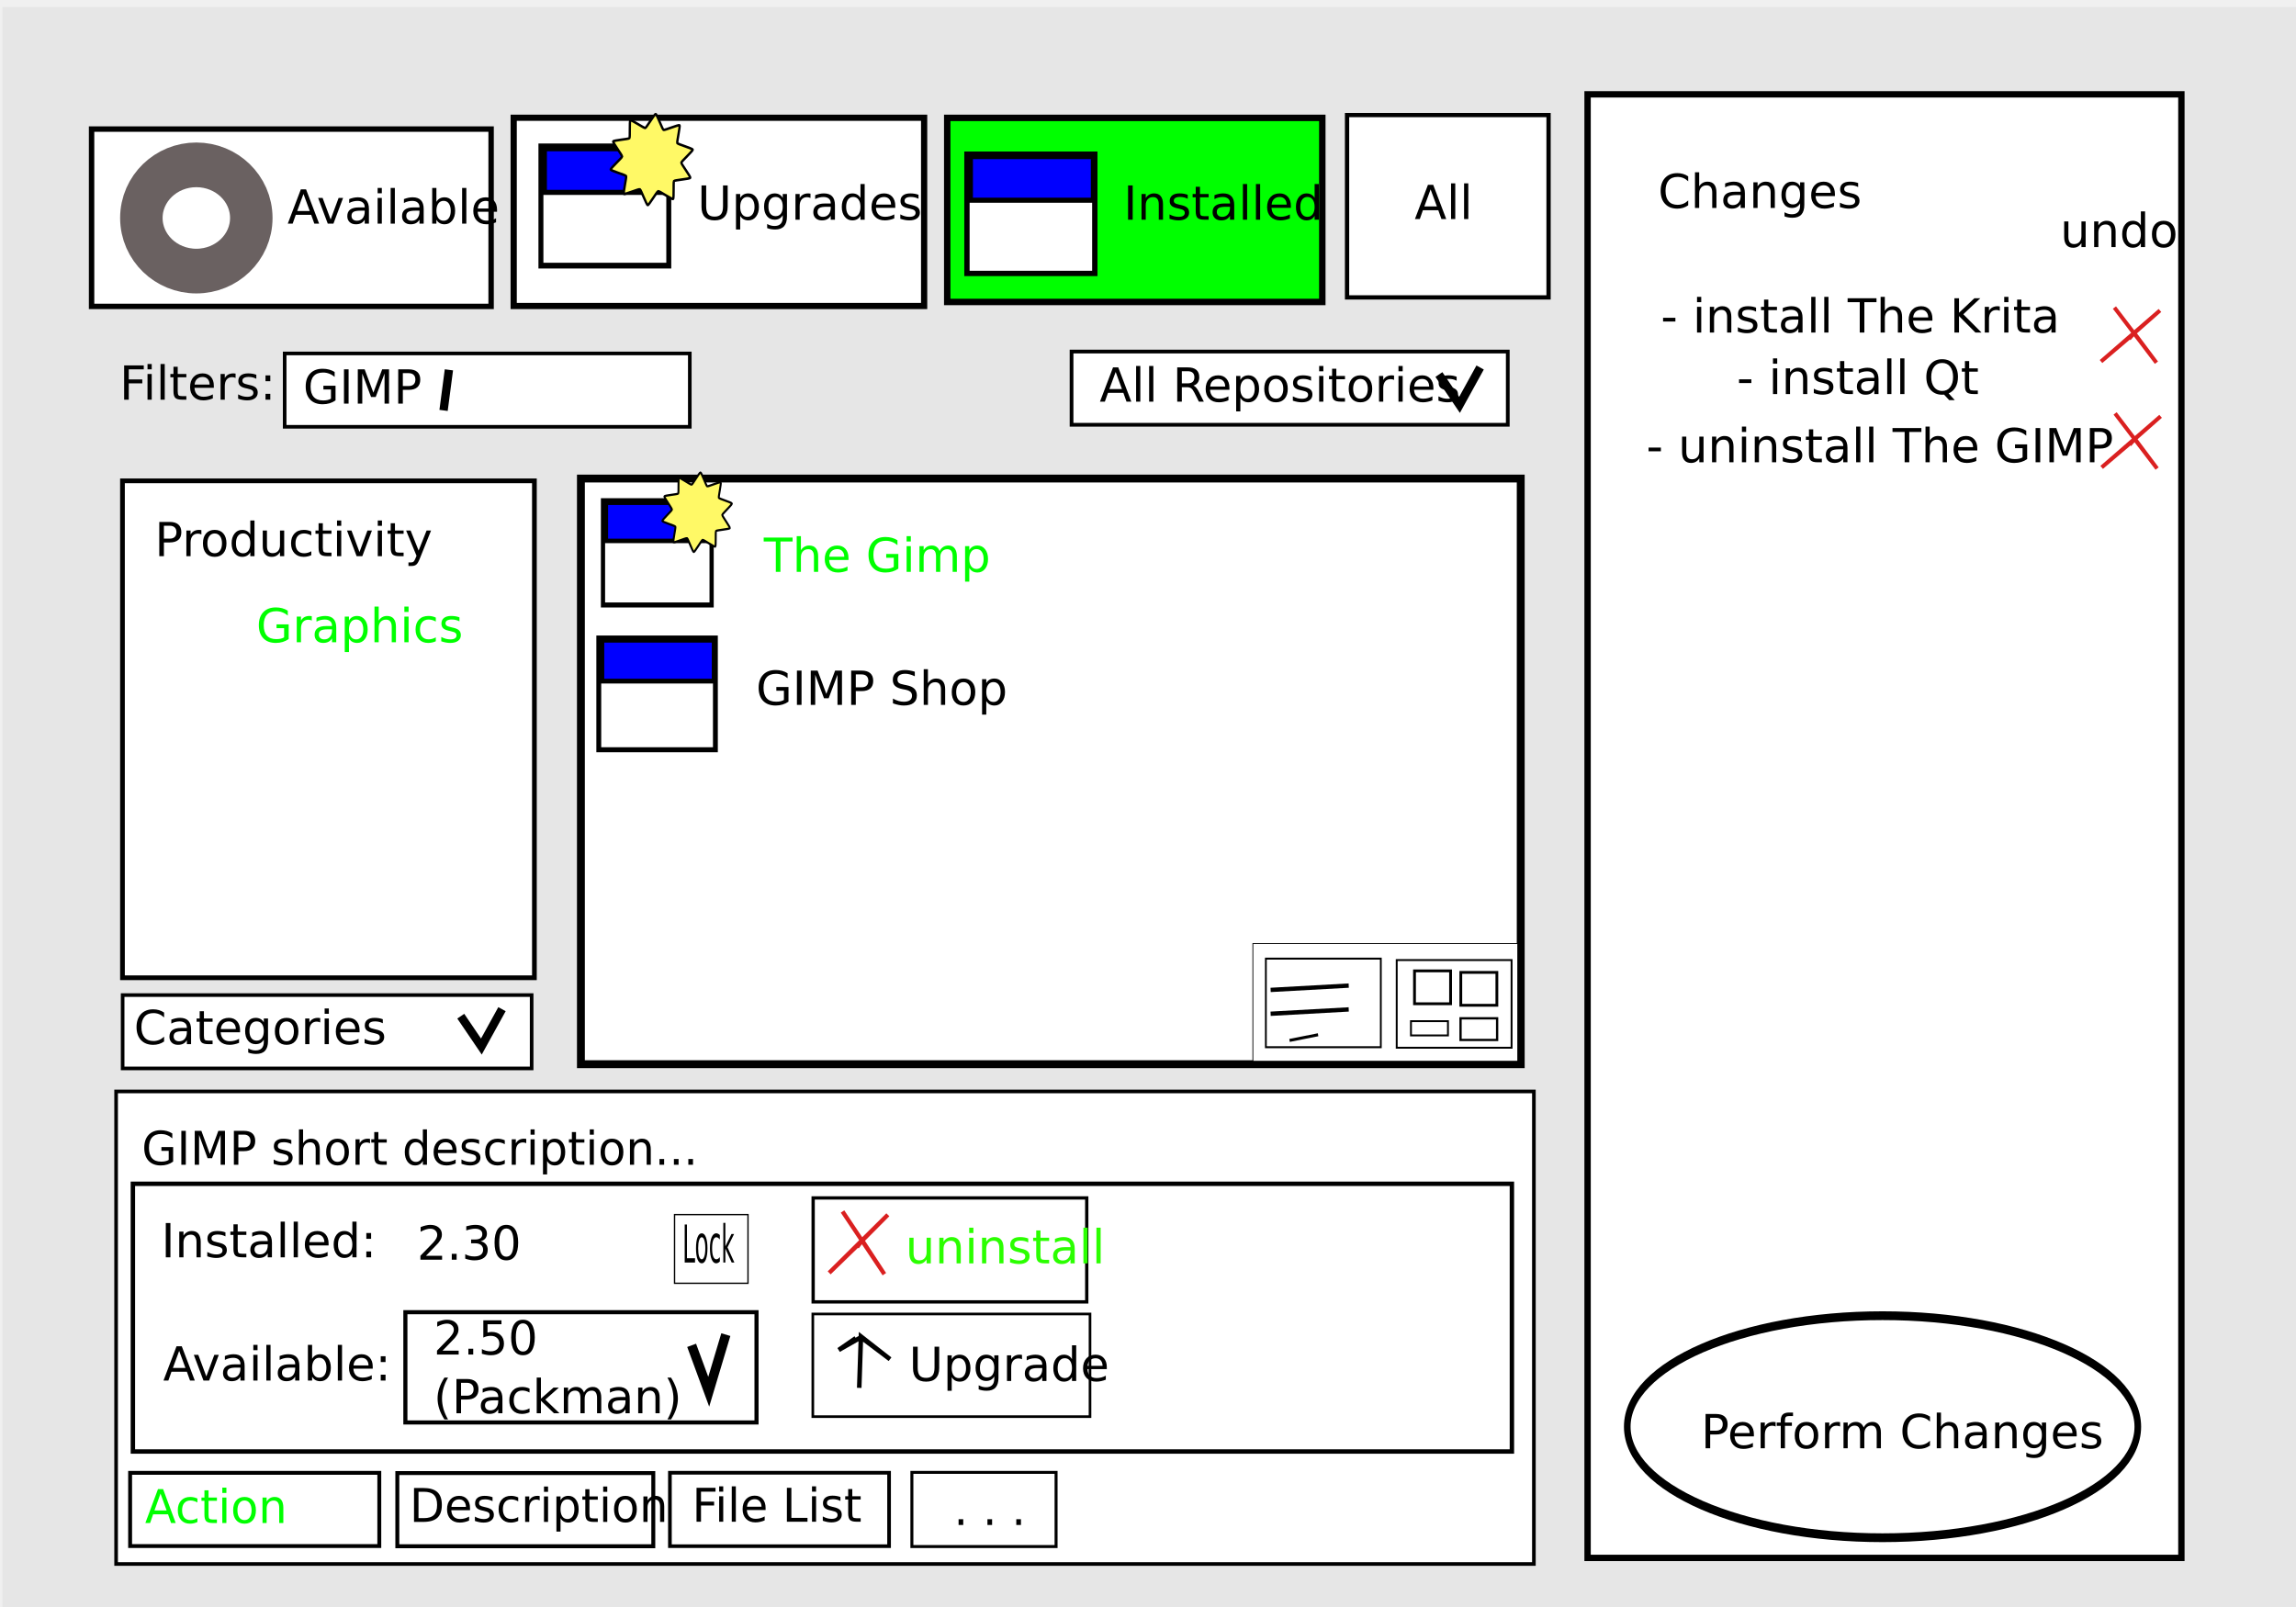
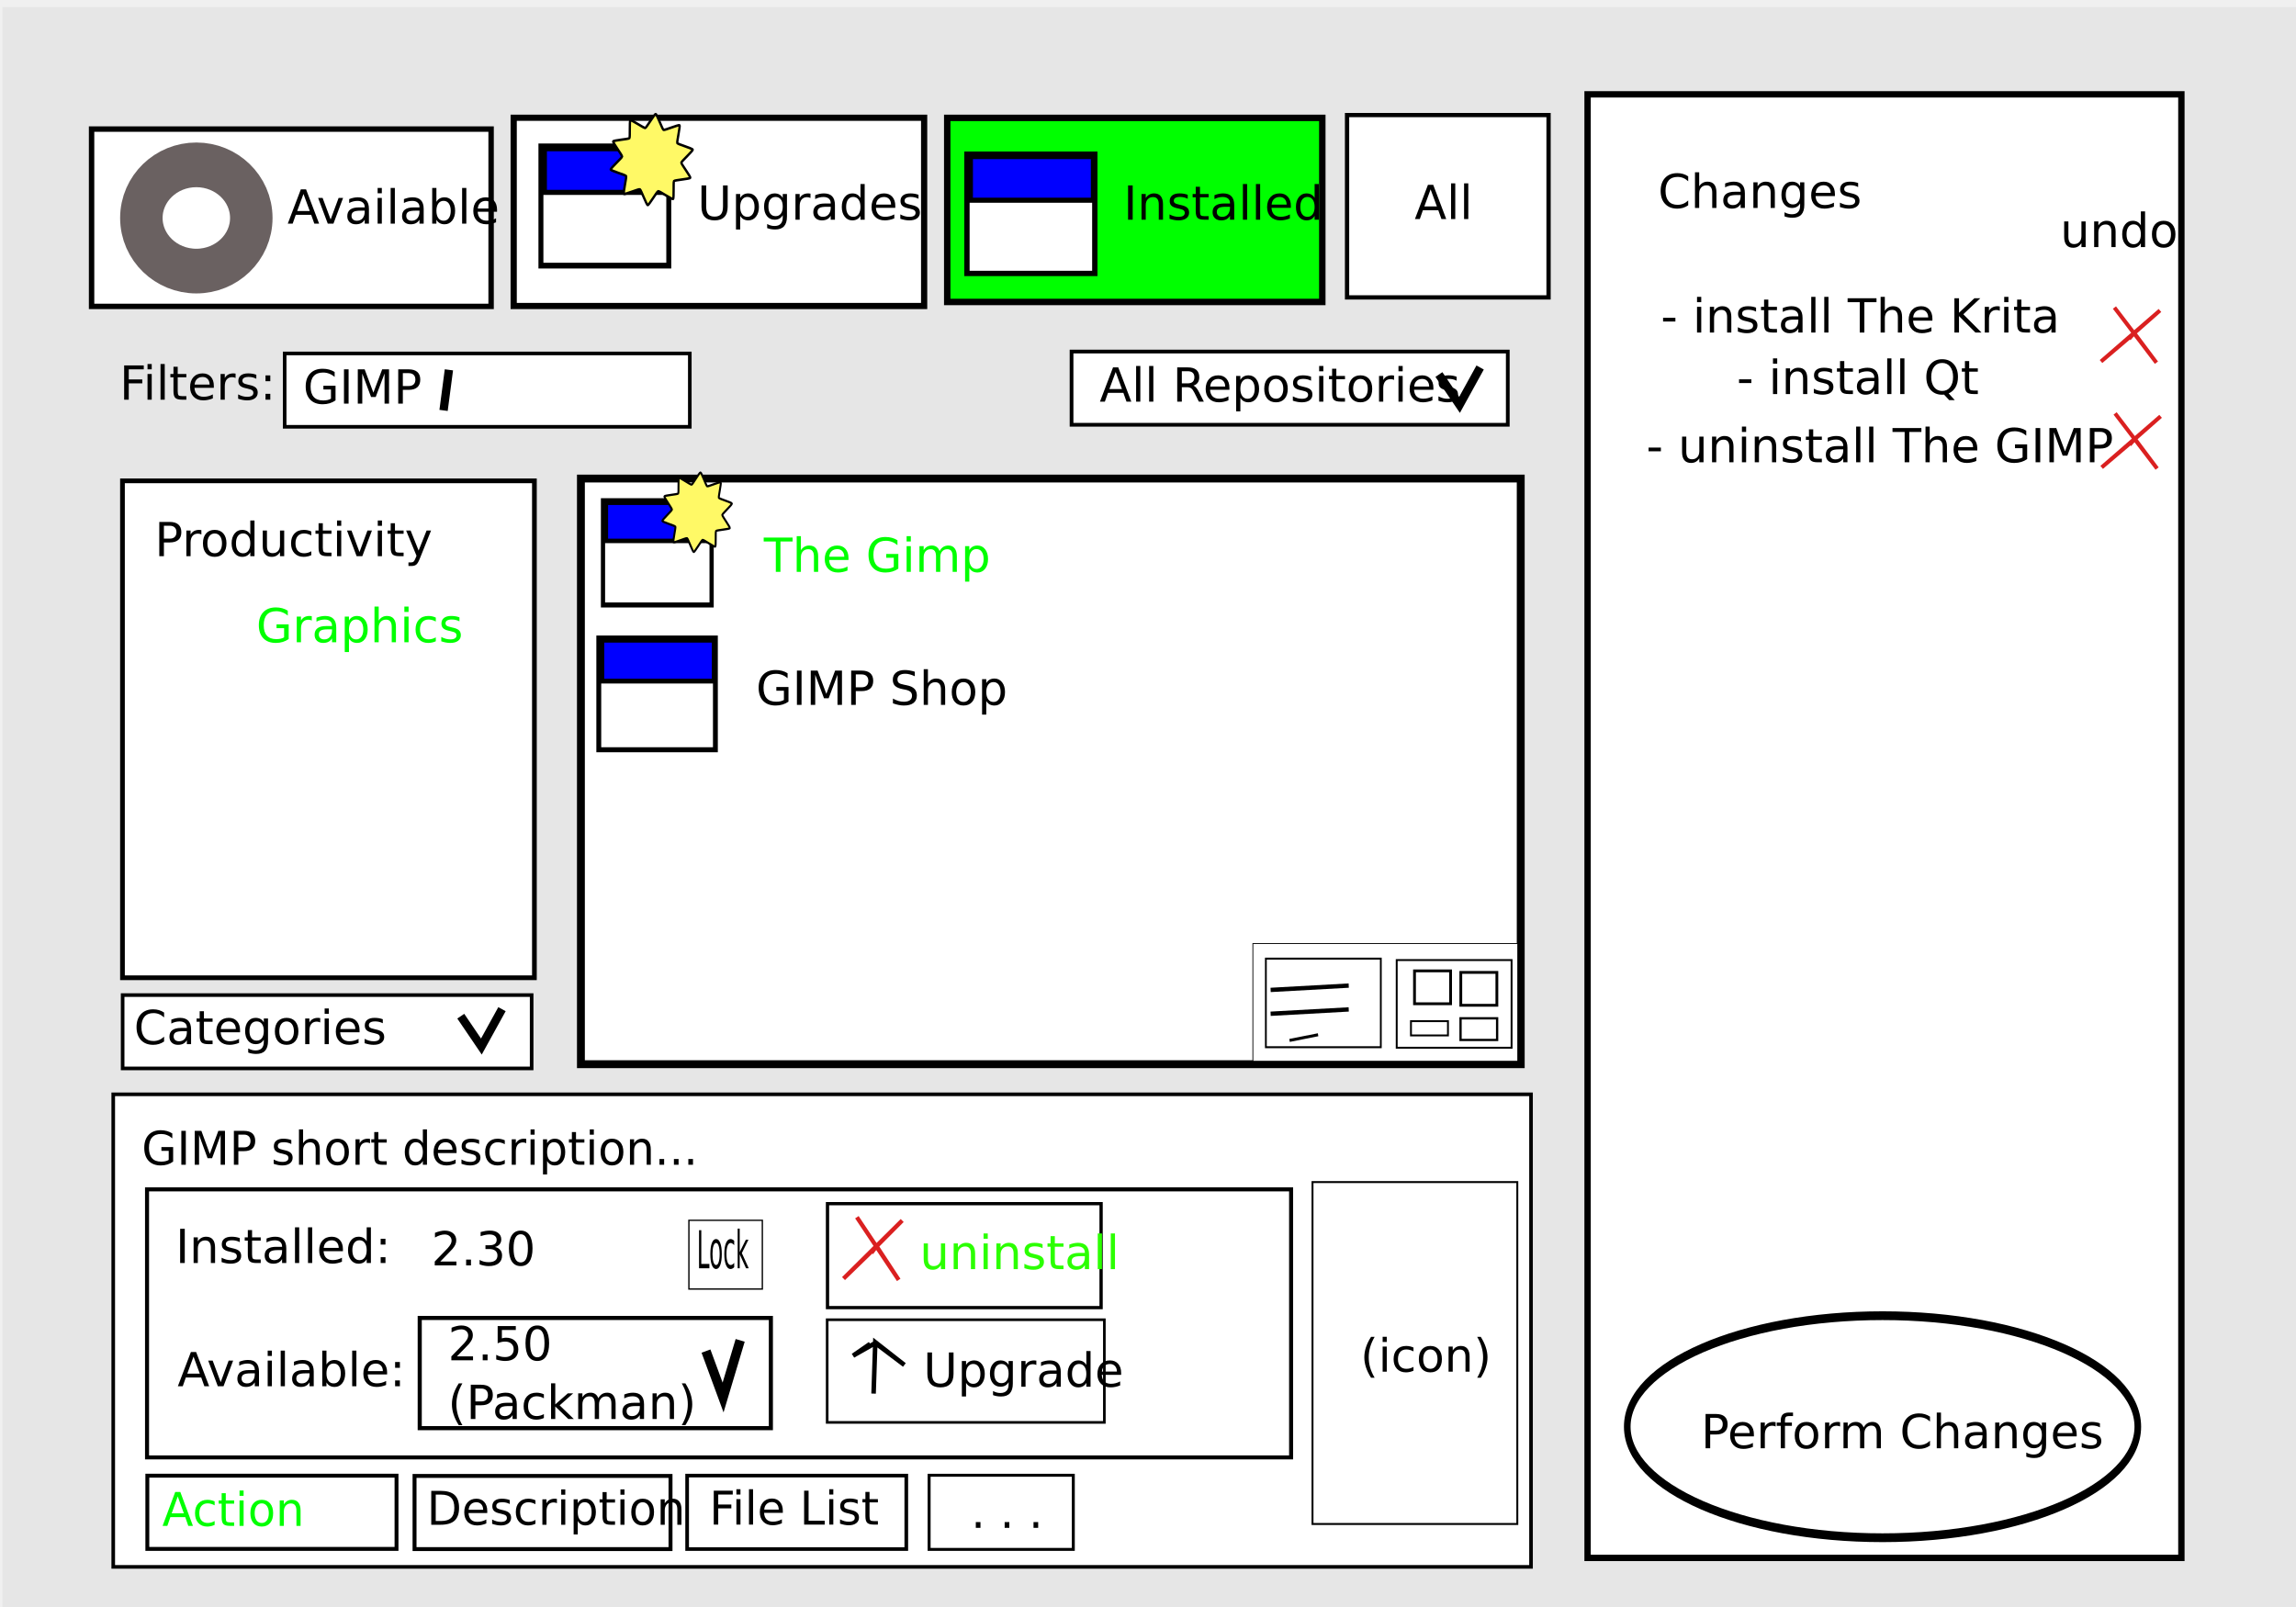
<svg xmlns="http://www.w3.org/2000/svg" id="svg2220" width="800" height="560" version="1.0">
  <defs id="defs2223" />
  <rect style="fill:#e6e6e6;fill-opacity:1;stroke:none;stroke-width:1.7;stroke-linecap:round;stroke-linejoin:miter;stroke-miterlimit:4;stroke-dasharray:none;stroke-dashoffset:6.4;stroke-opacity:1" id="rect3462" width="799.998" height="559.002" x="0.834" y="2.441" />
-   <rect style="fill:#ffffff;fill-opacity:1;stroke:#000000;stroke-width:1.26;stroke-linecap:round;stroke-linejoin:miter;stroke-miterlimit:4;stroke-dasharray:none;stroke-dashoffset:6.4;stroke-opacity:1" id="rect2286" width="494.001" height="164.672" x="40.455" y="380.339" />
-   <rect style="fill:#ffffff;fill-opacity:1;stroke:#000000;stroke-width:1.535;stroke-linecap:round;stroke-linejoin:miter;stroke-miterlimit:4;stroke-dasharray:none;stroke-dashoffset:6.4;stroke-opacity:1" id="rect2159" width="480.494" height="93.277" x="46.3" y="412.53" />
+   <rect style="fill:#ffffff;fill-opacity:1;stroke:#000000;stroke-width:1.26;stroke-linecap:round;stroke-linejoin:miter;stroke-miterlimit:4;stroke-dasharray:none;stroke-dashoffset:6.4;stroke-opacity:1" id="rect2286" width="494.001" height="164.672" x="39.455" y="381.339" />
+   <rect style="fill:#ffffff;fill-opacity:1;stroke:#000000;stroke-width:1.4;stroke-linecap:round;stroke-linejoin:miter;stroke-miterlimit:4;stroke-dasharray:none;stroke-dashoffset:6.4;stroke-opacity:1" id="rect2159" width="398.63" height="93.413" x="51.232" y="414.462" />
  <rect style="fill:#ffffff;fill-opacity:1;stroke:#000000;stroke-width:1.641;stroke-linecap:round;stroke-linejoin:miter;stroke-miterlimit:4;stroke-dasharray:none;stroke-dashoffset:6.4;stroke-opacity:1" id="rect3186" width="143.53" height="173.148" x="42.674" y="167.571" ry="0" />
  <rect style="fill:#ffffff;fill-opacity:1;stroke:#000000;stroke-width:2.744;stroke-linecap:round;stroke-linejoin:miter;stroke-miterlimit:4;stroke-dasharray:none;stroke-dashoffset:6.4;stroke-opacity:1" id="rect3188" width="327.462" height="204.084" x="202.408" y="166.76" />
  <text xml:space="preserve" style="font-size:16.344px;font-style:normal;font-weight:normal;fill:#000000;fill-opacity:1;stroke:none;stroke-width:1px;stroke-linecap:butt;stroke-linejoin:miter;stroke-opacity:1;font-family:Bitstream Vera Sans" x="53.952" y="193.609" id="text3190" transform="scale(0.9989434,1.001058)">
    <tspan id="tspan3192" x="53.952" y="193.609">Productivity</tspan>
  </text>
  <text xml:space="preserve" style="font-size:16.344px;font-style:normal;font-weight:normal;fill:#00ff00;fill-opacity:1;stroke:none;stroke-width:1px;stroke-linecap:butt;stroke-linejoin:miter;stroke-opacity:1;font-family:Bitstream Vera Sans" x="89.363" y="223.572" id="text3194" transform="scale(0.9989434,1.001058)">
    <tspan id="tspan3196" x="89.363" y="223.572">Graphics</tspan>
  </text>
  <text xml:space="preserve" style="font-size:16.344px;font-style:normal;font-weight:normal;fill:#00ff00;fill-opacity:1;stroke:none;stroke-width:1px;stroke-linecap:butt;stroke-linejoin:miter;stroke-opacity:1;font-family:Bitstream Vera Sans" x="266.421" y="199.057" id="text3198" transform="scale(0.9989434,1.001058)">
    <tspan id="tspan3200" x="266.421" y="199.057">The Gimp</tspan>
  </text>
  <text xml:space="preserve" style="font-size:16.344px;font-style:normal;font-weight:normal;fill:#000000;fill-opacity:1;stroke:none;stroke-width:1px;stroke-linecap:butt;stroke-linejoin:miter;stroke-opacity:1;font-family:Bitstream Vera Sans" x="263.697" y="245.364" id="text3202" transform="scale(0.9989434,1.001058)">
    <tspan id="tspan3204" x="263.697" y="245.364">GIMP Shop</tspan>
  </text>
  <text xml:space="preserve" style="font-size:16.344px;font-style:normal;font-weight:normal;fill:#000000;fill-opacity:1;stroke:none;stroke-width:1px;stroke-linecap:butt;stroke-linejoin:miter;stroke-opacity:1;font-family:Bitstream Vera Sans" x="41.694" y="139.13" id="text3206" transform="scale(0.9989434,1.001058)">
    <tspan id="tspan3208" x="41.694" y="139.13">Filters:</tspan>
  </text>
  <rect style="fill:#00ff00;fill-opacity:1;stroke:#000000;stroke-width:2.243;stroke-linecap:round;stroke-linejoin:miter;stroke-miterlimit:4;stroke-dasharray:none;stroke-dashoffset:6.4;stroke-opacity:1" id="rect3222" width="130.684" height="64.153" x="330.048" y="41.074" />
  <rect style="fill:#ffffff;fill-opacity:1;stroke:#000000;stroke-width:1.882;stroke-linecap:round;stroke-linejoin:miter;stroke-miterlimit:4;stroke-dasharray:none;stroke-dashoffset:6.4;stroke-opacity:1" id="rect3224" width="139.208" height="61.788" x="31.909" y="44.984" />
  <rect style="fill:#ffffff;fill-opacity:1;stroke:#000000;stroke-width:2.162;stroke-linecap:round;stroke-linejoin:miter;stroke-miterlimit:4;stroke-dasharray:none;stroke-dashoffset:6.4;stroke-opacity:1" id="rect3226" width="143.01" height="65.598" x="178.988" y="41.034" />
  <text xml:space="preserve" style="font-size:16.344px;font-style:normal;font-weight:normal;fill:#000000;fill-opacity:1;stroke:none;stroke-width:1px;stroke-linecap:butt;stroke-linejoin:miter;stroke-opacity:1;font-family:Bitstream Vera Sans" x="100.259" y="77.84" id="text3228" transform="scale(0.9989434,1.001058)">
    <tspan x="100.259" y="77.84" id="tspan2355">Available</tspan>
  </text>
  <text xml:space="preserve" style="font-size:16.344px;font-style:normal;font-weight:normal;fill:#000000;fill-opacity:1;stroke:none;stroke-width:1px;stroke-linecap:butt;stroke-linejoin:miter;stroke-opacity:1;font-family:Bitstream Vera Sans" x="243.267" y="76.478" id="text3232" transform="scale(0.9989434,1.001058)">
    <tspan x="243.267" y="76.478" id="tspan2357">Upgrades</tspan>
  </text>
  <rect style="fill:#ffffff;fill-opacity:1;stroke:#000000;stroke-width:2.217;stroke-linecap:round;stroke-linejoin:miter;stroke-miterlimit:4;stroke-dasharray:none;stroke-dashoffset:6.4;stroke-opacity:1" id="rect3240" width="206.901" height="510.018" x="553.164" y="32.881" />
  <text xml:space="preserve" style="font-size:16.344px;font-style:normal;font-weight:normal;fill:#000000;fill-opacity:1;stroke:none;stroke-width:1px;stroke-linecap:butt;stroke-linejoin:miter;stroke-opacity:1;font-family:Bitstream Vera Sans" x="578.314" y="72.393" id="text3242" transform="scale(0.9989434,1.001058)">
    <tspan id="tspan3244" x="578.314" y="72.393">Changes</tspan>
  </text>
  <text xml:space="preserve" style="font-size:16.344px;font-style:normal;font-weight:normal;fill:#000000;fill-opacity:1;stroke:none;stroke-width:1px;stroke-linecap:butt;stroke-linejoin:miter;stroke-opacity:1;font-family:Bitstream Vera Sans" x="574.228" y="160.921" id="text3246" transform="scale(0.9989434,1.001058)">
    <tspan id="tspan3248" x="574.228" y="160.921">- uninstall The GIMP</tspan>
  </text>
  <path style="fill:#ffffff;fill-opacity:1;fill-rule:evenodd;stroke:#da2020;stroke-width:1.378;stroke-linecap:butt;stroke-linejoin:miter;stroke-miterlimit:4;stroke-dasharray:none;stroke-opacity:1" d="M 736.739,107.176 L 751.373,126.384 L 743.649,116.073 L 752.592,108.187 L 732.064,125.98 L 743.243,116.477 L 741.82,118.094" id="path3250" />
  <text xml:space="preserve" style="font-size:16.344px;font-style:normal;font-weight:normal;fill:#000000;fill-opacity:1;stroke:none;stroke-width:1px;stroke-linecap:butt;stroke-linejoin:miter;stroke-opacity:1;font-family:Bitstream Vera Sans" x="718.598" y="86.012" id="text3252" transform="scale(0.9989434,1.001058)">
    <tspan id="tspan3254" x="718.598" y="86.012">undo</tspan>
  </text>
  <path style="fill:#ffffff;fill-opacity:1;stroke:#000000;stroke-width:1.7;stroke-linecap:round;stroke-linejoin:miter;stroke-miterlimit:4;stroke-dasharray:none;stroke-dashoffset:6.4;stroke-opacity:1" id="path3436" d="M 587 596.862 A 65.5 21.5 0 1 1  456,596.862 A 65.5 21.5 0 1 1  587 596.862 z" transform="matrix(1.357933,0,0,1.799363,-52.22806,-576.7972)" />
  <text xml:space="preserve" style="font-size:16.344px;font-style:normal;font-weight:normal;fill:#000000;fill-opacity:1;stroke:none;stroke-width:1px;stroke-linecap:butt;stroke-linejoin:miter;stroke-opacity:1;font-family:Bitstream Vera Sans" x="593.296" y="504.14" id="text3438" transform="scale(0.9989434,1.001058)">
    <tspan id="tspan3440" x="593.296" y="504.14">Perform Changes</tspan>
  </text>
  <path style="fill:none;fill-opacity:1;stroke:#6a6161;stroke-width:14.3;stroke-linecap:round;stroke-linejoin:miter;stroke-miterlimit:4;stroke-dasharray:none;stroke-dashoffset:6.4;stroke-opacity:1" id="path2359" d="M 114 464.362 A 18.5 17 0 1 1  77,464.362 A 18.5 17 0 1 1  114 464.362 z" transform="matrix(1.035218,0,0,1.088845,-30.45509,-429.6615)" />
  <g id="g8078" transform="matrix(0.9639557,0,0,1.117001,-191.219,-186.084)">
    <rect y="212.262" x="393.892" height="37.2" width="46.215" id="rect8071" style="fill:none;fill-opacity:1;stroke:#000000;stroke-width:1.792;stroke-linecap:round;stroke-linejoin:miter;stroke-miterlimit:20;stroke-dasharray:none;stroke-dashoffset:6.4;stroke-opacity:1" />
    <a id="a8075">
      <rect style="fill:#0000ff;fill-opacity:1;stroke:#000000;stroke-width:1.583;stroke-linecap:round;stroke-linejoin:miter;stroke-miterlimit:20;stroke-dasharray:none;stroke-dashoffset:6.4;stroke-opacity:1" id="rect8073" width="44.2" height="13.609" x="395.268" y="213" />
    </a>
  </g>
  <path style="fill:#fff966;fill-opacity:1;stroke:#000000;stroke-width:1.792;stroke-linecap:round;stroke-linejoin:miter;stroke-miterlimit:4;stroke-dasharray:none;stroke-dashoffset:6.4;stroke-opacity:1" id="path2382" d="M 98,-33 C 97.642,-32.173 85.931,-31.378 85.334,-30.702 C 84.738,-30.027 85.405,-18.308 84.629,-17.849 C 83.853,-17.391 73.911,-23.631 73.032,-23.435 C 72.153,-23.239 65.804,-13.366 64.907,-13.451 C 64.01,-13.536 59.634,-24.429 58.808,-24.787 C 57.981,-25.145 47.041,-20.889 46.366,-21.486 C 45.69,-22.082 48.553,-33.465 48.094,-34.241 C 47.636,-35.017 36.284,-38.004 36.088,-38.884 C 35.892,-39.763 44.899,-47.29 44.984,-48.187 C 45.07,-49.084 37.642,-58.173 38,-59 C 38.358,-59.827 50.069,-60.622 50.666,-61.298 C 51.262,-61.973 50.595,-73.692 51.371,-74.151 C 52.147,-74.609 62.089,-68.369 62.968,-68.565 C 63.847,-68.761 70.196,-78.634 71.093,-78.549 C 71.99,-78.464 76.366,-67.571 77.192,-67.213 C 78.019,-66.855 88.959,-71.111 89.634,-70.514 C 90.31,-69.918 87.447,-58.535 87.906,-57.759 C 88.364,-56.983 99.716,-53.996 99.912,-53.116 C 100.108,-52.237 91.101,-44.71 91.016,-43.813 C 90.93,-42.916 98.358,-33.827 98,-33 z " transform="matrix(0.4477679,0,0,0.4874926,196.6288,78.04071)" />
  <text xml:space="preserve" style="font-size:16.344px;font-style:normal;font-weight:normal;fill:#000000;fill-opacity:1;stroke:none;stroke-width:1px;stroke-linecap:butt;stroke-linejoin:miter;stroke-opacity:1;font-family:Bitstream Vera Sans" x="391.864" y="76.478" id="text4597" transform="scale(0.9989434,1.001058)">
    <tspan x="391.864" y="76.478" id="tspan4601">Installed</tspan>
  </text>
  <g id="g4661" transform="matrix(1.36054,0,0,1.36342,527.5906,-638.9691)">
    <rect y="508.067" x="-140.146" height="30.477" width="32.744" id="rect4605" style="fill:#ffffff;fill-opacity:1;stroke:#000000;stroke-width:1.365;stroke-linecap:round;stroke-linejoin:miter;stroke-miterlimit:20;stroke-dasharray:none;stroke-dashoffset:6.4;stroke-opacity:1" />
    <a transform="matrix(0.7085094,0,0,0.8192639,-419.2227,334.1684)" id="a4607">
      <rect style="fill:#0000ff;fill-opacity:1;stroke:#000000;stroke-width:1.583;stroke-linecap:round;stroke-linejoin:miter;stroke-miterlimit:20;stroke-dasharray:none;stroke-dashoffset:6.4;stroke-opacity:1" id="rect4609" width="44.2" height="13.609" x="395.268" y="213" />
    </a>
  </g>
  <rect style="fill:#ffffff;fill-opacity:1;stroke:#000000;stroke-width:1.491;stroke-linecap:round;stroke-linejoin:miter;stroke-miterlimit:4;stroke-dasharray:none;stroke-dashoffset:6.4;stroke-opacity:1" id="rect4619" width="70.211" height="63.543" x="469.356" y="40.095" />
  <text xml:space="preserve" style="font-size:16.344px;font-style:normal;font-weight:normal;fill:#000000;fill-opacity:1;stroke:none;stroke-width:1px;stroke-linecap:butt;stroke-linejoin:miter;stroke-opacity:1;font-family:Bitstream Vera Sans" x="493.402" y="76.254" id="text4621" transform="scale(0.9989434,1.001058)">
    <tspan x="493.402" y="76.254" id="tspan4623">All</tspan>
  </text>
  <rect style="fill:#ffffff;fill-opacity:1;stroke:#000000;stroke-width:1.252;stroke-linecap:round;stroke-linejoin:miter;stroke-miterlimit:4;stroke-dasharray:none;stroke-dashoffset:6.4;stroke-opacity:1" id="rect4627" width="141.157" height="25.565" x="99.19" y="123.165" />
  <text xml:space="preserve" style="font-size:16.344px;font-style:normal;font-weight:normal;fill:#000000;fill-opacity:1;stroke:none;stroke-width:1px;stroke-linecap:butt;stroke-linejoin:miter;stroke-opacity:1;font-family:Bitstream Vera Sans" x="105.707" y="140.492" id="text3218" transform="scale(0.9989434,1.001058)">
    <tspan id="tspan3220" x="105.707" y="140.492">GIMP</tspan>
  </text>
  <rect style="fill:#ffffff;fill-opacity:1;stroke:#000000;stroke-width:1.298;stroke-linecap:round;stroke-linejoin:miter;stroke-miterlimit:4;stroke-dasharray:none;stroke-dashoffset:6.4;stroke-opacity:1" id="rect4629" width="151.996" height="25.519" x="373.362" y="122.506" />
  <text xml:space="preserve" style="font-size:16.344px;font-style:normal;font-weight:normal;fill:#000000;fill-opacity:1;stroke:none;stroke-width:1px;stroke-linecap:butt;stroke-linejoin:miter;stroke-opacity:1;font-family:Bitstream Vera Sans" x="383.551" y="139.811" id="text3214" transform="scale(0.9989434,1.001058)">
    <tspan id="tspan3216" x="383.551" y="139.811">All Repositories</tspan>
  </text>
  <path style="fill:none;fill-rule:evenodd;stroke:#000000;stroke-width:2.92;stroke-linecap:butt;stroke-linejoin:miter;stroke-miterlimit:4;stroke-dasharray:none;stroke-opacity:1" d="M 501.362,130.512 L 508.543,141.098 L 515.724,128.069" id="path4633" />
  <path style="fill:none;fill-rule:evenodd;stroke:#000000;stroke-width:2.905;stroke-linecap:butt;stroke-linejoin:miter;stroke-miterlimit:4;stroke-dasharray:none;stroke-opacity:1" d="M 154.553,143.015 L 156.413,128.88" id="path4635" />
  <rect style="fill:#ffffff;fill-opacity:1;stroke:#000000;stroke-width:1.258;stroke-linecap:round;stroke-linejoin:miter;stroke-miterlimit:4;stroke-dasharray:none;stroke-dashoffset:6.4;stroke-opacity:1" id="rect4647" width="142.512" height="25.559" x="42.73" y="346.768" />
  <path style="fill:none;fill-rule:evenodd;stroke:#000000;stroke-width:2.92;stroke-linecap:butt;stroke-linejoin:miter;stroke-miterlimit:4;stroke-dasharray:none;stroke-opacity:1" d="M 160.547,354.113 L 167.728,364.699 L 174.909,351.67" id="path4645" />
  <text xml:space="preserve" style="font-size:16.344px;font-style:normal;font-weight:normal;fill:#000000;fill-opacity:1;stroke:none;stroke-width:1px;stroke-linecap:butt;stroke-linejoin:miter;stroke-opacity:1;font-family:Bitstream Vera Sans" x="46.702" y="363.474" id="text4654" transform="scale(0.9989434,1.001058)">
    <tspan id="tspan4656" x="46.702" y="363.474">Categories</tspan>
  </text>
  <text xml:space="preserve" style="font-size:16.344px;font-style:normal;font-weight:normal;fill:#000000;fill-opacity:1;stroke:none;stroke-width:1px;stroke-linecap:butt;stroke-linejoin:miter;stroke-opacity:1;font-family:Bitstream Vera Sans" x="579.285" y="115.752" id="text4666" transform="scale(0.9989434,1.001058)">
    <tspan id="tspan4668" x="579.285" y="115.752">- install The Krita</tspan>
  </text>
  <text xml:space="preserve" style="font-size:16.344px;font-style:normal;font-weight:normal;fill:#000000;fill-opacity:1;stroke:none;stroke-width:1px;stroke-linecap:butt;stroke-linejoin:miter;stroke-opacity:1;font-family:Bitstream Vera Sans" x="605.781" y="137.166" id="text4670" transform="scale(0.9989434,1.001058)">
    <tspan id="tspan4672" x="605.781" y="137.166">- install Qt</tspan>
  </text>
  <path style="fill:#ffffff;fill-opacity:1;fill-rule:evenodd;stroke:#da2020;stroke-width:1.378;stroke-linecap:butt;stroke-linejoin:miter;stroke-miterlimit:4;stroke-dasharray:none;stroke-opacity:1" d="M 736.967,144.068 L 751.601,163.276 L 743.877,152.964 L 752.82,145.079 L 732.292,162.871 L 743.471,153.368 L 742.048,154.986" id="path4674" />
  <rect style="fill:#ffffff;fill-opacity:1;stroke:#000000;stroke-width:0.293;stroke-linecap:round;stroke-linejoin:miter;stroke-miterlimit:4;stroke-dasharray:none;stroke-dashoffset:6.4;stroke-opacity:1" id="rect4702" width="92.306" height="41.032" x="436.54" y="328.807" />
  <g id="g2273" transform="matrix(1.36054,0,0,1.5102,7.353991,-82.97118)">
    <rect y="276.143" x="318.78" height="20.439" width="29.439" id="rect4682" style="fill:#ffffff;fill-opacity:1;stroke:#000000;stroke-width:0.461;stroke-linecap:round;stroke-linejoin:miter;stroke-miterlimit:4;stroke-dasharray:none;stroke-dashoffset:6.4;stroke-opacity:1" />
    <path id="path4684" d="M 320,283.362 L 340,282.362" style="fill:none;fill-rule:evenodd;stroke:#000000;stroke-width:1px;stroke-linecap:butt;stroke-linejoin:miter;stroke-opacity:1" />
    <path id="path4686" d="M 324.846,295.016 L 332.154,293.708" style="fill:none;fill-rule:evenodd;stroke:#000000;stroke-width:0.691px;stroke-linecap:butt;stroke-linejoin:miter;stroke-opacity:1" />
    <path id="path4688" d="M 320,288.862 L 340,287.862" style="fill:none;fill-rule:evenodd;stroke:#000000;stroke-width:1px;stroke-linecap:butt;stroke-linejoin:miter;stroke-opacity:1" />
  </g>
  <g id="g2279" transform="matrix(1.36054,0,0,1.36342,5.993451,-39.91647)">
    <rect y="274.653" x="353.291" height="22.418" width="29.418" id="rect4690" style="fill:#ffffff;fill-opacity:1;stroke:#000000;stroke-width:0.482;stroke-linecap:round;stroke-linejoin:miter;stroke-miterlimit:4;stroke-dasharray:none;stroke-dashoffset:6.4;stroke-opacity:1" />
    <rect y="277.421" x="357.849" height="8.407" width="9.238" id="rect4692" style="fill:#ffffff;fill-opacity:1;stroke:#000000;stroke-width:0.717;stroke-linecap:round;stroke-linejoin:miter;stroke-miterlimit:4;stroke-dasharray:none;stroke-dashoffset:6.4;stroke-opacity:1" />
    <rect y="277.814" x="369.703" height="8.407" width="9.238" id="rect4696" style="fill:#ffffff;fill-opacity:1;stroke:#000000;stroke-width:0.717;stroke-linecap:round;stroke-linejoin:miter;stroke-miterlimit:4;stroke-dasharray:none;stroke-dashoffset:6.4;stroke-opacity:1" />
    <rect y="290.277" x="356.939" height="3.646" width="9.477" id="rect4698" style="fill:#ffffff;fill-opacity:1;stroke:#000000;stroke-width:0.478;stroke-linecap:round;stroke-linejoin:miter;stroke-miterlimit:4;stroke-dasharray:none;stroke-dashoffset:6.4;stroke-opacity:1" />
    <rect y="289.545" x="369.637" height="5.538" width="9.369" id="rect4700" style="fill:#ffffff;fill-opacity:1;stroke:#000000;stroke-width:0.586;stroke-linecap:round;stroke-linejoin:miter;stroke-miterlimit:4;stroke-dasharray:none;stroke-dashoffset:6.4;stroke-opacity:1" />
  </g>
-   <rect style="fill:#ffffff;fill-opacity:1;stroke:#000000;stroke-width:1.146;stroke-linecap:round;stroke-linejoin:miter;stroke-miterlimit:4;stroke-dasharray:none;stroke-dashoffset:6.4;stroke-opacity:1" id="rect4704" width="95.331" height="36.224" x="283.327" y="417.447" />
-   <text xml:space="preserve" style="font-size:16.344px;font-style:normal;font-weight:normal;fill:#2bff00;fill-opacity:1;stroke:none;stroke-width:1px;stroke-linecap:butt;stroke-linejoin:miter;stroke-opacity:1;font-family:Bitstream Vera Sans" x="315.792" y="439.787" id="text3178" transform="scale(0.9989434,1.001058)">
-     <tspan id="tspan3180" x="315.792" y="439.787">uninstall</tspan>
+   <rect style="fill:#ffffff;fill-opacity:1;stroke:#000000;stroke-width:1.146;stroke-linecap:round;stroke-linejoin:miter;stroke-miterlimit:4;stroke-dasharray:none;stroke-dashoffset:6.4;stroke-opacity:1" id="rect4704" width="95.331" height="36.224" x="288.327" y="419.447" />
+   <text xml:space="preserve" style="font-size:16.344px;font-style:normal;font-weight:normal;fill:#2bff00;fill-opacity:1;stroke:none;stroke-width:1px;stroke-linecap:butt;stroke-linejoin:miter;stroke-opacity:1;font-family:Bitstream Vera Sans" x="320.798" y="441.784" id="text3178" transform="scale(0.9989434,1.001058)">
+     <tspan id="tspan3180" x="320.798" y="441.784">uninstall</tspan>
  </text>
-   <path style="fill:#ffffff;fill-opacity:1;fill-rule:evenodd;stroke:#da2020;stroke-width:1.466;stroke-linecap:butt;stroke-linejoin:miter;stroke-miterlimit:4;stroke-dasharray:none;stroke-opacity:1" d="M 293.567,422.171 L 308.138,444.017 L 300.448,432.289 L 309.352,423.32 L 288.912,443.557 L 300.043,432.749 L 298.626,434.588" id="path3182" />
-   <rect style="fill:#ffffff;fill-opacity:1;stroke:#000000;stroke-width:1.429;stroke-linecap:round;stroke-linejoin:miter;stroke-miterlimit:4;stroke-dasharray:none;stroke-dashoffset:6.4;stroke-opacity:1" id="rect3295" width="122.349" height="38.411" x="141.247" y="457.273" />
-   <text xml:space="preserve" style="font-size:16.344px;font-style:normal;font-weight:normal;fill:#000000;fill-opacity:1;stroke:none;stroke-width:1px;stroke-linecap:butt;stroke-linejoin:miter;stroke-opacity:1;font-family:Bitstream Vera Sans" x="151.221" y="471.532" id="text4706" transform="scale(0.9989434,1.001058)">
-     <tspan id="tspan4708" x="151.221" y="471.532">2.50</tspan>
-     <tspan x="151.221" y="491.961" id="tspan4710">(Packman)</tspan>
+   <path style="fill:#ffffff;fill-opacity:1;fill-rule:evenodd;stroke:#da2020;stroke-width:1.466;stroke-linecap:butt;stroke-linejoin:miter;stroke-miterlimit:4;stroke-dasharray:none;stroke-opacity:1" d="M 298.567,424.171 L 313.138,446.017 L 305.448,434.289 L 314.352,425.32 L 293.912,445.557 L 305.043,434.749 L 303.626,436.588" id="path3182" />
+   <rect style="fill:#ffffff;fill-opacity:1;stroke:#000000;stroke-width:1.429;stroke-linecap:round;stroke-linejoin:miter;stroke-miterlimit:4;stroke-dasharray:none;stroke-dashoffset:6.4;stroke-opacity:1" id="rect3295" width="122.349" height="38.411" x="146.247" y="459.273" />
+   <text xml:space="preserve" style="font-size:16.344px;font-style:normal;font-weight:normal;fill:#000000;fill-opacity:1;stroke:none;stroke-width:1px;stroke-linecap:butt;stroke-linejoin:miter;stroke-opacity:1;font-family:Bitstream Vera Sans" x="156.226" y="473.529" id="text4706" transform="scale(0.9989434,1.001058)">
+     <tspan id="tspan4708" x="156.226" y="473.529">2.50</tspan>
+     <tspan x="156.226" y="493.959" id="tspan4710">(Packman)</tspan>
  </text>
-   <rect style="fill:#ffffff;fill-opacity:1;stroke:#000000;stroke-width:0.914;stroke-linecap:round;stroke-linejoin:miter;stroke-miterlimit:4;stroke-dasharray:none;stroke-dashoffset:6.4;stroke-opacity:1" id="rect4712" width="96.583" height="35.775" x="283.211" y="457.892" />
-   <path style="fill:none;fill-rule:evenodd;stroke:#000000;stroke-width:1.582;stroke-linecap:butt;stroke-linejoin:miter;stroke-miterlimit:4;stroke-dasharray:none;stroke-opacity:1" d="M 299.385,483.635 L 299.981,465.721 L 299.981,465.721 L 310.111,473.65 L 310.111,473.65 L 299.981,466.015 L 292.235,470.42 L 298.194,466.309" id="path3164" />
-   <text xml:space="preserve" style="font-size:16.344px;font-style:normal;font-weight:normal;fill:#000000;fill-opacity:1;stroke:none;stroke-width:1px;stroke-linecap:butt;stroke-linejoin:miter;stroke-opacity:1;font-family:Bitstream Vera Sans" x="317.042" y="480.725" id="text4714" transform="scale(0.9989434,1.001058)">
-     <tspan id="tspan4716" x="317.042" y="480.725">Upgrade</tspan>
+   <rect style="fill:#ffffff;fill-opacity:1;stroke:#000000;stroke-width:0.914;stroke-linecap:round;stroke-linejoin:miter;stroke-miterlimit:4;stroke-dasharray:none;stroke-dashoffset:6.4;stroke-opacity:1" id="rect4712" width="96.583" height="35.775" x="288.211" y="459.892" />
+   <path style="fill:none;fill-rule:evenodd;stroke:#000000;stroke-width:1.582;stroke-linecap:butt;stroke-linejoin:miter;stroke-miterlimit:4;stroke-dasharray:none;stroke-opacity:1" d="M 304.385,485.635 L 304.981,467.721 L 304.981,467.721 L 315.111,475.65 L 315.111,475.65 L 304.981,468.015 L 297.235,472.42 L 303.194,468.309" id="path3164" />
+   <text xml:space="preserve" style="font-size:16.344px;font-style:normal;font-weight:normal;fill:#000000;fill-opacity:1;stroke:none;stroke-width:1px;stroke-linecap:butt;stroke-linejoin:miter;stroke-opacity:1;font-family:Bitstream Vera Sans" x="322.047" y="482.723" id="text4714" transform="scale(0.9989434,1.001058)">
+     <tspan id="tspan4716" x="322.047" y="482.723">Upgrade</tspan>
  </text>
  <text xml:space="preserve" style="font-size:16.013px;font-style:normal;font-weight:normal;fill:#000000;fill-opacity:1;stroke:none;stroke-width:1px;stroke-linecap:butt;stroke-linejoin:miter;stroke-opacity:1;font-family:Bitstream Vera Sans" x="49.994" y="400.856" id="text3174" transform="scale(0.9875918,1.012564)">
    <tspan id="tspan3176" x="49.994" y="400.856">GIMP short description...</tspan>
  </text>
-   <rect style="fill:#ffffff;fill-opacity:1;stroke:#000000;stroke-width:1.356;stroke-linecap:round;stroke-linejoin:miter;stroke-miterlimit:4;stroke-dasharray:none;stroke-dashoffset:6.4;stroke-opacity:1" id="rect4735" width="86.824" height="25.515" x="45.336" y="513.245" />
-   <text xml:space="preserve" style="font-size:16.013px;font-style:normal;font-weight:normal;fill:#00ff00;fill-opacity:1;stroke:none;stroke-width:1px;stroke-linecap:butt;stroke-linejoin:miter;stroke-opacity:1;font-family:Bitstream Vera Sans" x="51.166" y="524.146" id="text4737" transform="scale(0.9875918,1.012564)">
-     <tspan id="tspan4739" x="51.166" y="524.146">Action</tspan>
+   <rect style="fill:#ffffff;fill-opacity:1;stroke:#000000;stroke-width:1.356;stroke-linecap:round;stroke-linejoin:miter;stroke-miterlimit:4;stroke-dasharray:none;stroke-dashoffset:6.4;stroke-opacity:1" id="rect4735" width="86.824" height="25.515" x="51.336" y="514.245" />
+   <text xml:space="preserve" style="font-size:16.013px;font-style:normal;font-weight:normal;fill:#00ff00;fill-opacity:1;stroke:none;stroke-width:1px;stroke-linecap:butt;stroke-linejoin:miter;stroke-opacity:1;font-family:Bitstream Vera Sans" x="57.241" y="525.134" id="text4737" transform="scale(0.9875918,1.012564)">
+     <tspan id="tspan4739" x="57.241" y="525.134">Action</tspan>
  </text>
-   <rect style="fill:#ffffff;fill-opacity:1;stroke:#000000;stroke-width:1.274;stroke-linecap:round;stroke-linejoin:miter;stroke-miterlimit:4;stroke-dasharray:none;stroke-dashoffset:6.4;stroke-opacity:1" id="rect4741" width="76.362" height="25.598" x="233.419" y="513.21" />
-   <text xml:space="preserve" style="font-size:16.013px;font-style:normal;font-weight:normal;fill:#000000;fill-opacity:1;stroke:none;stroke-width:1px;stroke-linecap:butt;stroke-linejoin:miter;stroke-opacity:1;font-family:Bitstream Vera Sans" x="244.166" y="523.7" id="text4743" transform="scale(0.9875918,1.012564)">
-     <tspan id="tspan4745" x="244.166" y="523.7">File List</tspan>
+   <rect style="fill:#ffffff;fill-opacity:1;stroke:#000000;stroke-width:1.274;stroke-linecap:round;stroke-linejoin:miter;stroke-miterlimit:4;stroke-dasharray:none;stroke-dashoffset:6.4;stroke-opacity:1" id="rect4741" width="76.362" height="25.598" x="239.419" y="514.21" />
+   <text xml:space="preserve" style="font-size:16.013px;font-style:normal;font-weight:normal;fill:#000000;fill-opacity:1;stroke:none;stroke-width:1px;stroke-linecap:butt;stroke-linejoin:miter;stroke-opacity:1;font-family:Bitstream Vera Sans" x="250.241" y="524.688" id="text4743" transform="scale(0.9875918,1.012564)">
+     <tspan id="tspan4745" x="250.241" y="524.688">File List</tspan>
  </text>
-   <rect style="fill:#ffffff;fill-opacity:1;stroke:#000000;stroke-width:1.038;stroke-linecap:round;stroke-linejoin:miter;stroke-miterlimit:4;stroke-dasharray:none;stroke-dashoffset:6.4;stroke-opacity:1" id="rect4747" width="50.239" height="25.837" x="317.73" y="513.091" />
-   <text xml:space="preserve" style="font-size:16.013px;font-style:normal;font-weight:normal;fill:#000000;fill-opacity:1;stroke:none;stroke-width:1px;stroke-linecap:butt;stroke-linejoin:miter;stroke-opacity:1;font-family:Bitstream Vera Sans" x="336.482" y="524.82" id="text4749" transform="scale(0.9875918,1.012564)">
-     <tspan id="tspan4751" x="336.482" y="524.82">. . .</tspan>
+   <rect style="fill:#ffffff;fill-opacity:1;stroke:#000000;stroke-width:1.038;stroke-linecap:round;stroke-linejoin:miter;stroke-miterlimit:4;stroke-dasharray:none;stroke-dashoffset:6.4;stroke-opacity:1" id="rect4747" width="50.239" height="25.837" x="323.73" y="514.091" />
+   <text xml:space="preserve" style="font-size:16.013px;font-style:normal;font-weight:normal;fill:#000000;fill-opacity:1;stroke:none;stroke-width:1px;stroke-linecap:butt;stroke-linejoin:miter;stroke-opacity:1;font-family:Bitstream Vera Sans" x="342.557" y="525.807" id="text4749" transform="scale(0.9875918,1.012564)">
+     <tspan id="tspan4751" x="342.557" y="525.807">. . .</tspan>
  </text>
  <g id="g2282" transform="matrix(1.155771,0,0,1.191829,31.24925,19.89726)">
    <g transform="matrix(0.7085094,0,0,0.8192639,-124.3266,-44.19375)" id="g2272">
      <rect style="fill:none;fill-opacity:1;stroke:#000000;stroke-width:1.792;stroke-linecap:round;stroke-linejoin:miter;stroke-miterlimit:20;stroke-dasharray:none;stroke-dashoffset:6.4;stroke-opacity:1" id="rect2274" width="46.215" height="37.2" x="393.892" y="212.262" />
      <a id="a2276">
        <rect y="213" x="395.268" height="13.609" width="44.2" id="rect2278" style="fill:#0000ff;fill-opacity:1;stroke:#000000;stroke-width:1.583;stroke-linecap:round;stroke-linejoin:miter;stroke-miterlimit:20;stroke-dasharray:none;stroke-dashoffset:6.4;stroke-opacity:1" />
      </a>
    </g>
    <path transform="matrix(0.3291103,0,0,0.3575513,160.7424,149.5285)" d="M 98,-33 C 97.642,-32.173 85.931,-31.378 85.334,-30.702 C 84.738,-30.027 85.405,-18.308 84.629,-17.849 C 83.853,-17.391 73.911,-23.631 73.032,-23.435 C 72.153,-23.239 65.804,-13.366 64.907,-13.451 C 64.01,-13.536 59.634,-24.429 58.808,-24.787 C 57.981,-25.145 47.041,-20.889 46.366,-21.486 C 45.69,-22.082 48.553,-33.465 48.094,-34.241 C 47.636,-35.017 36.284,-38.004 36.088,-38.884 C 35.892,-39.763 44.899,-47.29 44.984,-48.187 C 45.07,-49.084 37.642,-58.173 38,-59 C 38.358,-59.827 50.069,-60.622 50.666,-61.298 C 51.262,-61.973 50.595,-73.692 51.371,-74.151 C 52.147,-74.609 62.089,-68.369 62.968,-68.565 C 63.847,-68.761 70.196,-78.634 71.093,-78.549 C 71.99,-78.464 76.366,-67.571 77.192,-67.213 C 78.019,-66.855 88.959,-71.111 89.634,-70.514 C 90.31,-69.918 87.447,-58.535 87.906,-57.759 C 88.364,-56.983 99.716,-53.996 99.912,-53.116 C 100.108,-52.237 91.101,-44.71 91.016,-43.813 C 90.93,-42.916 98.358,-33.827 98,-33 z " id="path2280" style="fill:#fff966;fill-opacity:1;stroke:#000000;stroke-width:1.792;stroke-linecap:round;stroke-linejoin:miter;stroke-miterlimit:4;stroke-dasharray:none;stroke-dashoffset:6.4;stroke-opacity:1" />
  </g>
  <g id="g2289" transform="matrix(1.240877,0,0,1.277784,382.5407,-426.871)">
    <rect y="508.067" x="-140.146" height="30.477" width="32.744" id="rect2291" style="fill:#ffffff;fill-opacity:1;stroke:#000000;stroke-width:1.365;stroke-linecap:round;stroke-linejoin:miter;stroke-miterlimit:20;stroke-dasharray:none;stroke-dashoffset:6.4;stroke-opacity:1" />
    <a transform="matrix(0.7085094,0,0,0.8192639,-419.2227,334.1684)" id="a2293">
      <rect style="fill:#0000ff;fill-opacity:1;stroke:#000000;stroke-width:1.583;stroke-linecap:round;stroke-linejoin:miter;stroke-miterlimit:20;stroke-dasharray:none;stroke-dashoffset:6.4;stroke-opacity:1" id="rect2295" width="44.2" height="13.609" x="395.268" y="213" />
    </a>
  </g>
-   <path style="fill:none;fill-rule:evenodd;stroke:#000000;stroke-width:3.287;stroke-linecap:butt;stroke-linejoin:miter;stroke-miterlimit:4;stroke-dasharray:none;stroke-opacity:1" d="M 240.988,468.818 L 246.945,484.993 L 252.901,465.085" id="path3297" />
-   <rect style="fill:#ffffff;fill-opacity:1;stroke:#000000;stroke-width:1.374;stroke-linecap:round;stroke-linejoin:miter;stroke-miterlimit:4;stroke-dasharray:none;stroke-dashoffset:6.4;stroke-opacity:1" id="rect2287" width="89.188" height="25.498" x="138.44" y="513.324" />
-   <text xml:space="preserve" style="font-size:16.013px;font-style:normal;font-weight:normal;fill:#000000;fill-opacity:1;stroke:none;stroke-width:1px;stroke-linecap:butt;stroke-linejoin:miter;stroke-opacity:1;font-family:Bitstream Vera Sans" x="144.498" y="523.764" id="text2289" transform="scale(0.9875918,1.012564)">
-     <tspan id="tspan2291" x="144.498" y="523.764">Description</tspan>
+   <path style="fill:none;fill-rule:evenodd;stroke:#000000;stroke-width:3.287;stroke-linecap:butt;stroke-linejoin:miter;stroke-miterlimit:4;stroke-dasharray:none;stroke-opacity:1" d="M 245.988,470.818 L 251.945,486.993 L 257.901,467.085" id="path3297" />
+   <rect style="fill:#ffffff;fill-opacity:1;stroke:#000000;stroke-width:1.374;stroke-linecap:round;stroke-linejoin:miter;stroke-miterlimit:4;stroke-dasharray:none;stroke-dashoffset:6.4;stroke-opacity:1" id="rect2287" width="89.188" height="25.498" x="144.44" y="514.324" />
+   <text xml:space="preserve" style="font-size:16.013px;font-style:normal;font-weight:normal;fill:#000000;fill-opacity:1;stroke:none;stroke-width:1px;stroke-linecap:butt;stroke-linejoin:miter;stroke-opacity:1;font-family:Bitstream Vera Sans" x="150.574" y="524.751" id="text2289" transform="scale(0.9875918,1.012564)">
+     <tspan id="tspan2291" x="150.574" y="524.751">Description</tspan>
  </text>
-   <text xml:space="preserve" style="font-size:16.344px;font-style:normal;font-weight:normal;fill:#000000;fill-opacity:1;stroke:none;stroke-width:1px;stroke-linecap:butt;stroke-linejoin:miter;stroke-opacity:1;font-family:Bitstream Vera Sans" x="56.223" y="437.67" id="text2293" transform="scale(0.9989434,1.001058)">
-     <tspan id="tspan2295" x="56.223" y="437.67">Installed:</tspan>
+   <text xml:space="preserve" style="font-size:16.344px;font-style:normal;font-weight:normal;fill:#000000;fill-opacity:1;stroke:none;stroke-width:1px;stroke-linecap:butt;stroke-linejoin:miter;stroke-opacity:1;font-family:Bitstream Vera Sans" x="61.228" y="439.668" id="text2293" transform="scale(0.9989434,1.001058)">
+     <tspan id="tspan2295" x="61.228" y="439.668">Installed:</tspan>
  </text>
-   <text xml:space="preserve" style="font-size:16.344px;font-style:normal;font-weight:normal;fill:#000000;fill-opacity:1;stroke:none;stroke-width:1px;stroke-linecap:butt;stroke-linejoin:miter;stroke-opacity:1;font-family:Bitstream Vera Sans" x="56.904" y="480.572" id="text2297" transform="scale(0.9989434,1.001058)">
-     <tspan id="tspan2299" x="56.904" y="480.572">Available:</tspan>
+   <text xml:space="preserve" style="font-size:16.344px;font-style:normal;font-weight:normal;fill:#000000;fill-opacity:1;stroke:none;stroke-width:1px;stroke-linecap:butt;stroke-linejoin:miter;stroke-opacity:1;font-family:Bitstream Vera Sans" x="61.909" y="482.57" id="text2297" transform="scale(0.9989434,1.001058)">
+     <tspan id="tspan2299" x="61.909" y="482.57">Available:</tspan>
  </text>
-   <text xml:space="preserve" style="font-size:16.344px;font-style:normal;font-weight:normal;fill:#000000;fill-opacity:1;stroke:none;stroke-width:1px;stroke-linecap:butt;stroke-linejoin:miter;stroke-opacity:1;font-family:Bitstream Vera Sans" x="145.432" y="438.504" id="text4718" transform="scale(0.9989434,1.001058)">
-     <tspan id="tspan4720" x="145.432" y="438.504">2.30</tspan>
+   <text xml:space="preserve" style="font-size:16.344px;font-style:normal;font-weight:normal;fill:#000000;fill-opacity:1;stroke:none;stroke-width:1px;stroke-linecap:butt;stroke-linejoin:miter;stroke-opacity:1;font-family:Bitstream Vera Sans" x="150.438" y="440.501" id="text4718" transform="scale(0.9989434,1.001058)">
+     <tspan id="tspan4720" x="150.438" y="440.501">2.30</tspan>
  </text>
-   <rect style="fill:#ffffff;fill-opacity:1;stroke:#000000;stroke-width:0.465;stroke-linecap:round;stroke-linejoin:miter;stroke-miterlimit:4;stroke-dasharray:none;stroke-dashoffset:6.4;stroke-opacity:1" id="rect4676" width="25.59" height="23.94" x="235.035" y="423.248" />
-   <text xml:space="preserve" style="font-size:12.027px;font-style:normal;font-weight:normal;fill:#000000;fill-opacity:1;stroke:none;stroke-width:1px;stroke-linecap:butt;stroke-linejoin:miter;stroke-opacity:1;font-family:Bitstream Vera Sans" x="359.928" y="290.663" id="text4678" transform="scale(0.6606497,1.513662)">
-     <tspan id="tspan4680" x="359.928" y="290.663">Lock</tspan>
+   <rect style="fill:#ffffff;fill-opacity:1;stroke:#000000;stroke-width:0.465;stroke-linecap:round;stroke-linejoin:miter;stroke-miterlimit:4;stroke-dasharray:none;stroke-dashoffset:6.4;stroke-opacity:1" id="rect4676" width="25.59" height="23.94" x="240.035" y="425.248" />
+   <text xml:space="preserve" style="font-size:12.027px;font-style:normal;font-weight:normal;fill:#000000;fill-opacity:1;stroke:none;stroke-width:1px;stroke-linecap:butt;stroke-linejoin:miter;stroke-opacity:1;font-family:Bitstream Vera Sans" x="367.496" y="291.984" id="text4678" transform="scale(0.6606497,1.513661)">
+     <tspan id="tspan4680" x="367.496" y="291.984">Lock</tspan>
+   </text>
+   <rect style="fill:#ffffff;fill-opacity:1;stroke:#000000;stroke-width:0.669;stroke-linecap:round;stroke-linejoin:miter;stroke-miterlimit:4;stroke-dasharray:none;stroke-dashoffset:6.4;stroke-opacity:1" id="rect2279" width="71.361" height="119.144" x="457.319" y="411.928" />
+   <text xml:space="preserve" style="font-size:16px;font-style:normal;font-weight:normal;fill:#000000;fill-opacity:1;stroke:none;stroke-width:1px;stroke-linecap:butt;stroke-linejoin:miter;stroke-opacity:1;font-family:Bitstream Vera Sans" x="474" y="478" id="text2281">
+     <tspan id="tspan2283" x="474" y="478">(icon)</tspan>
  </text>
</svg>
